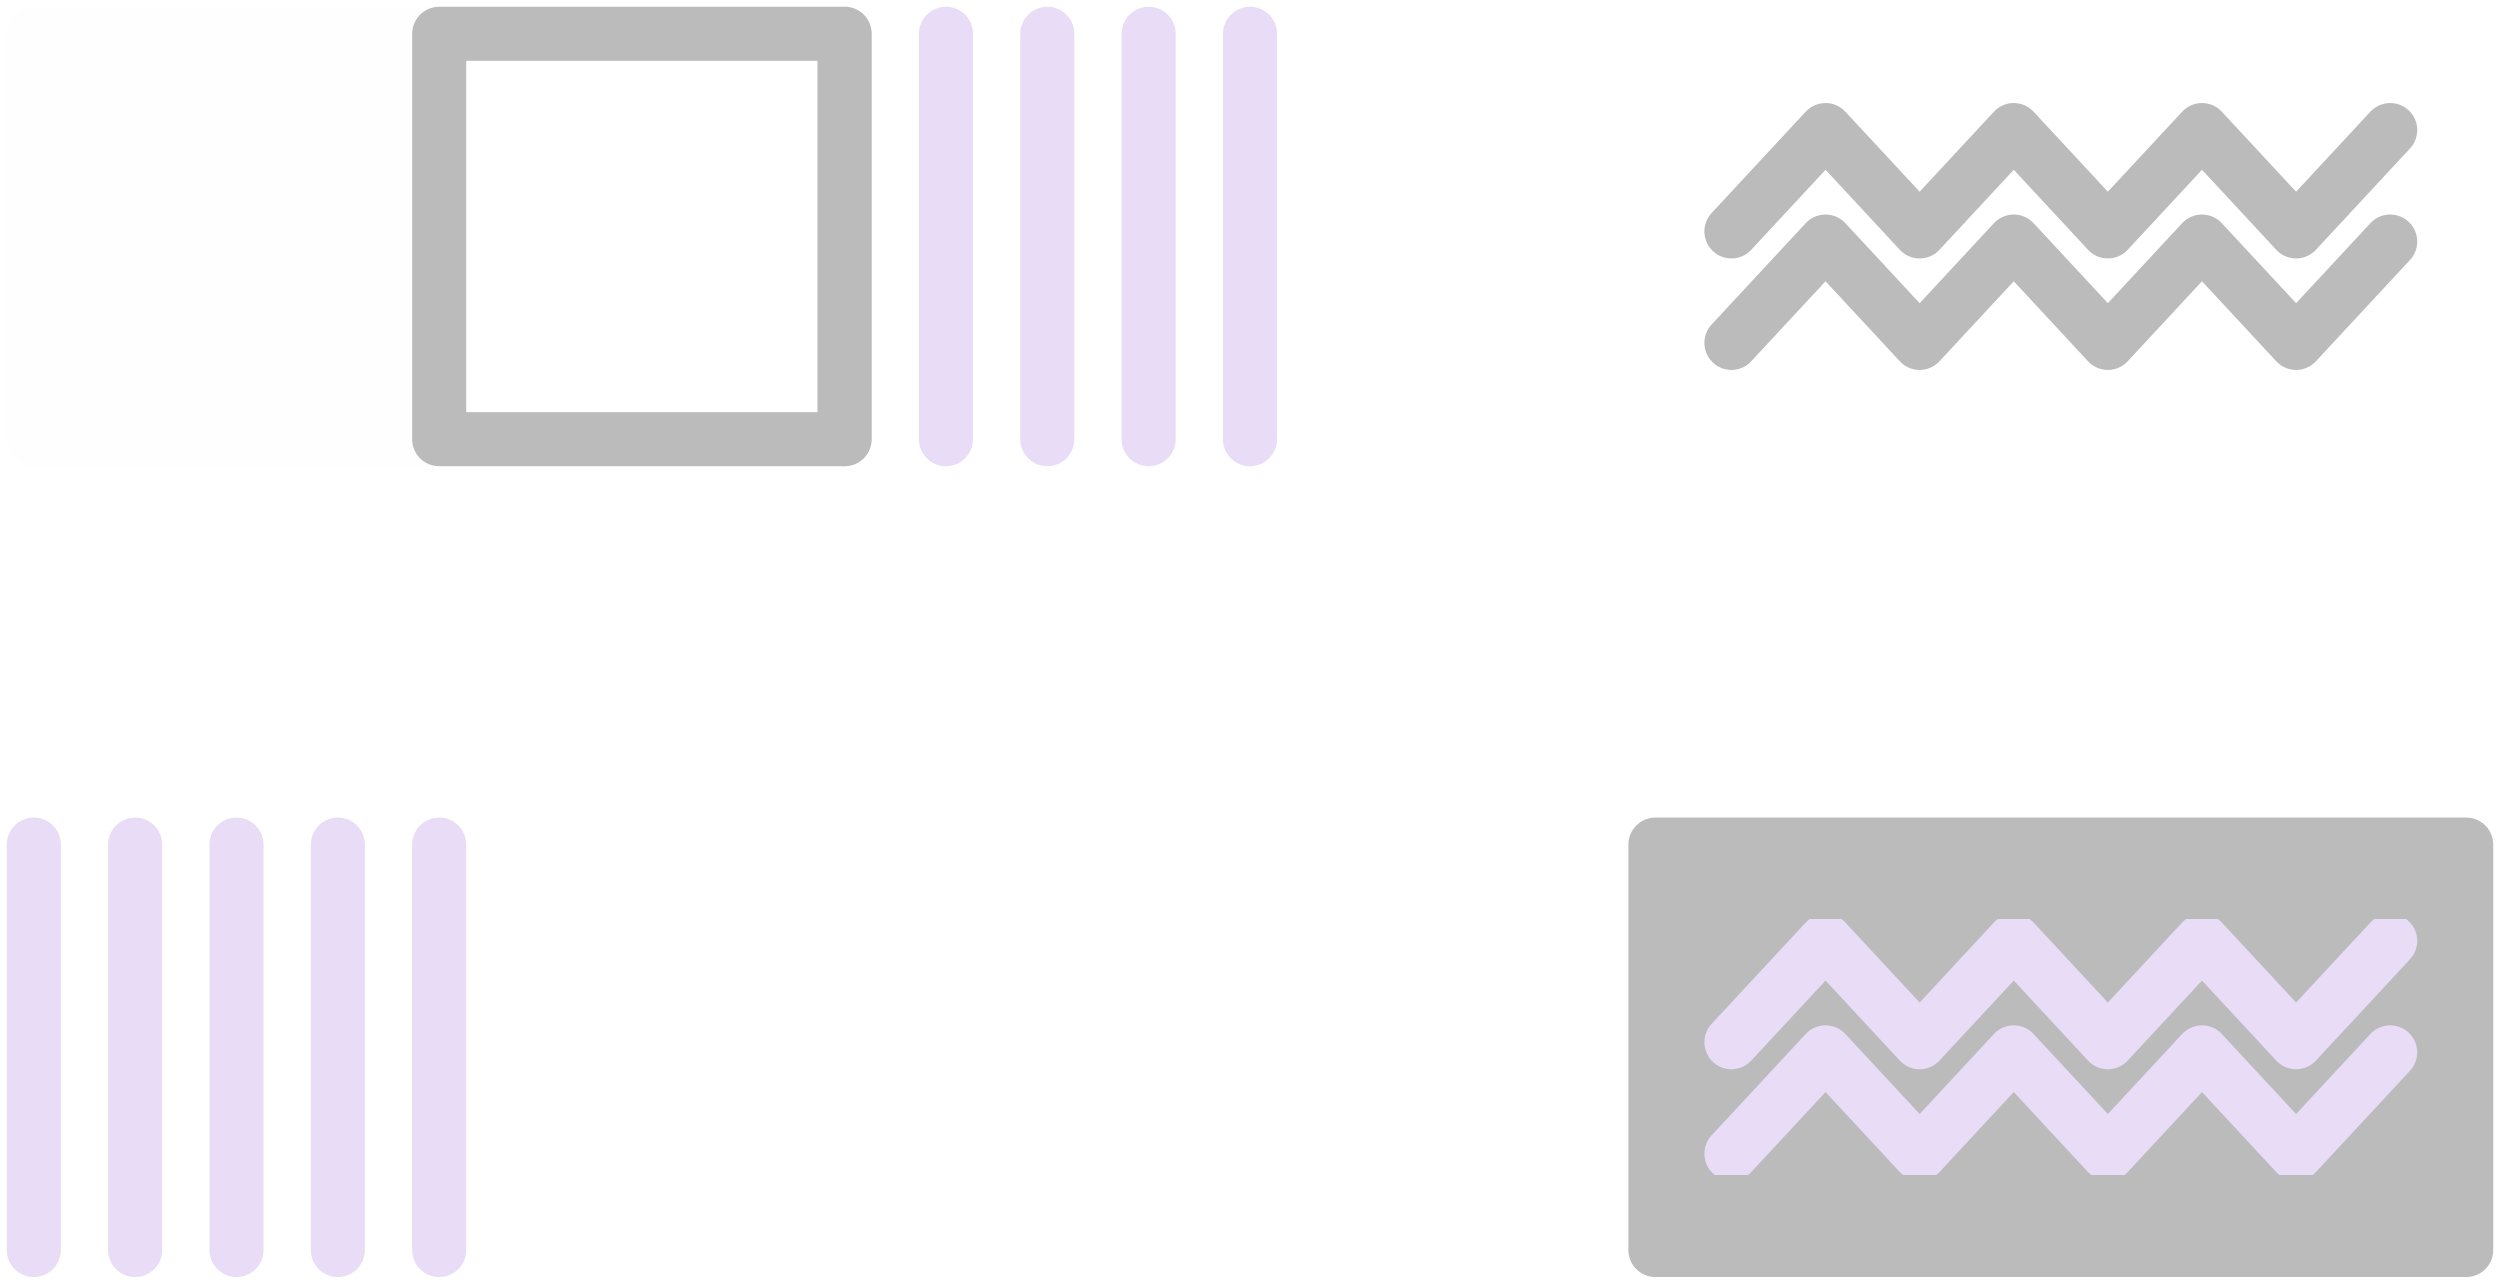
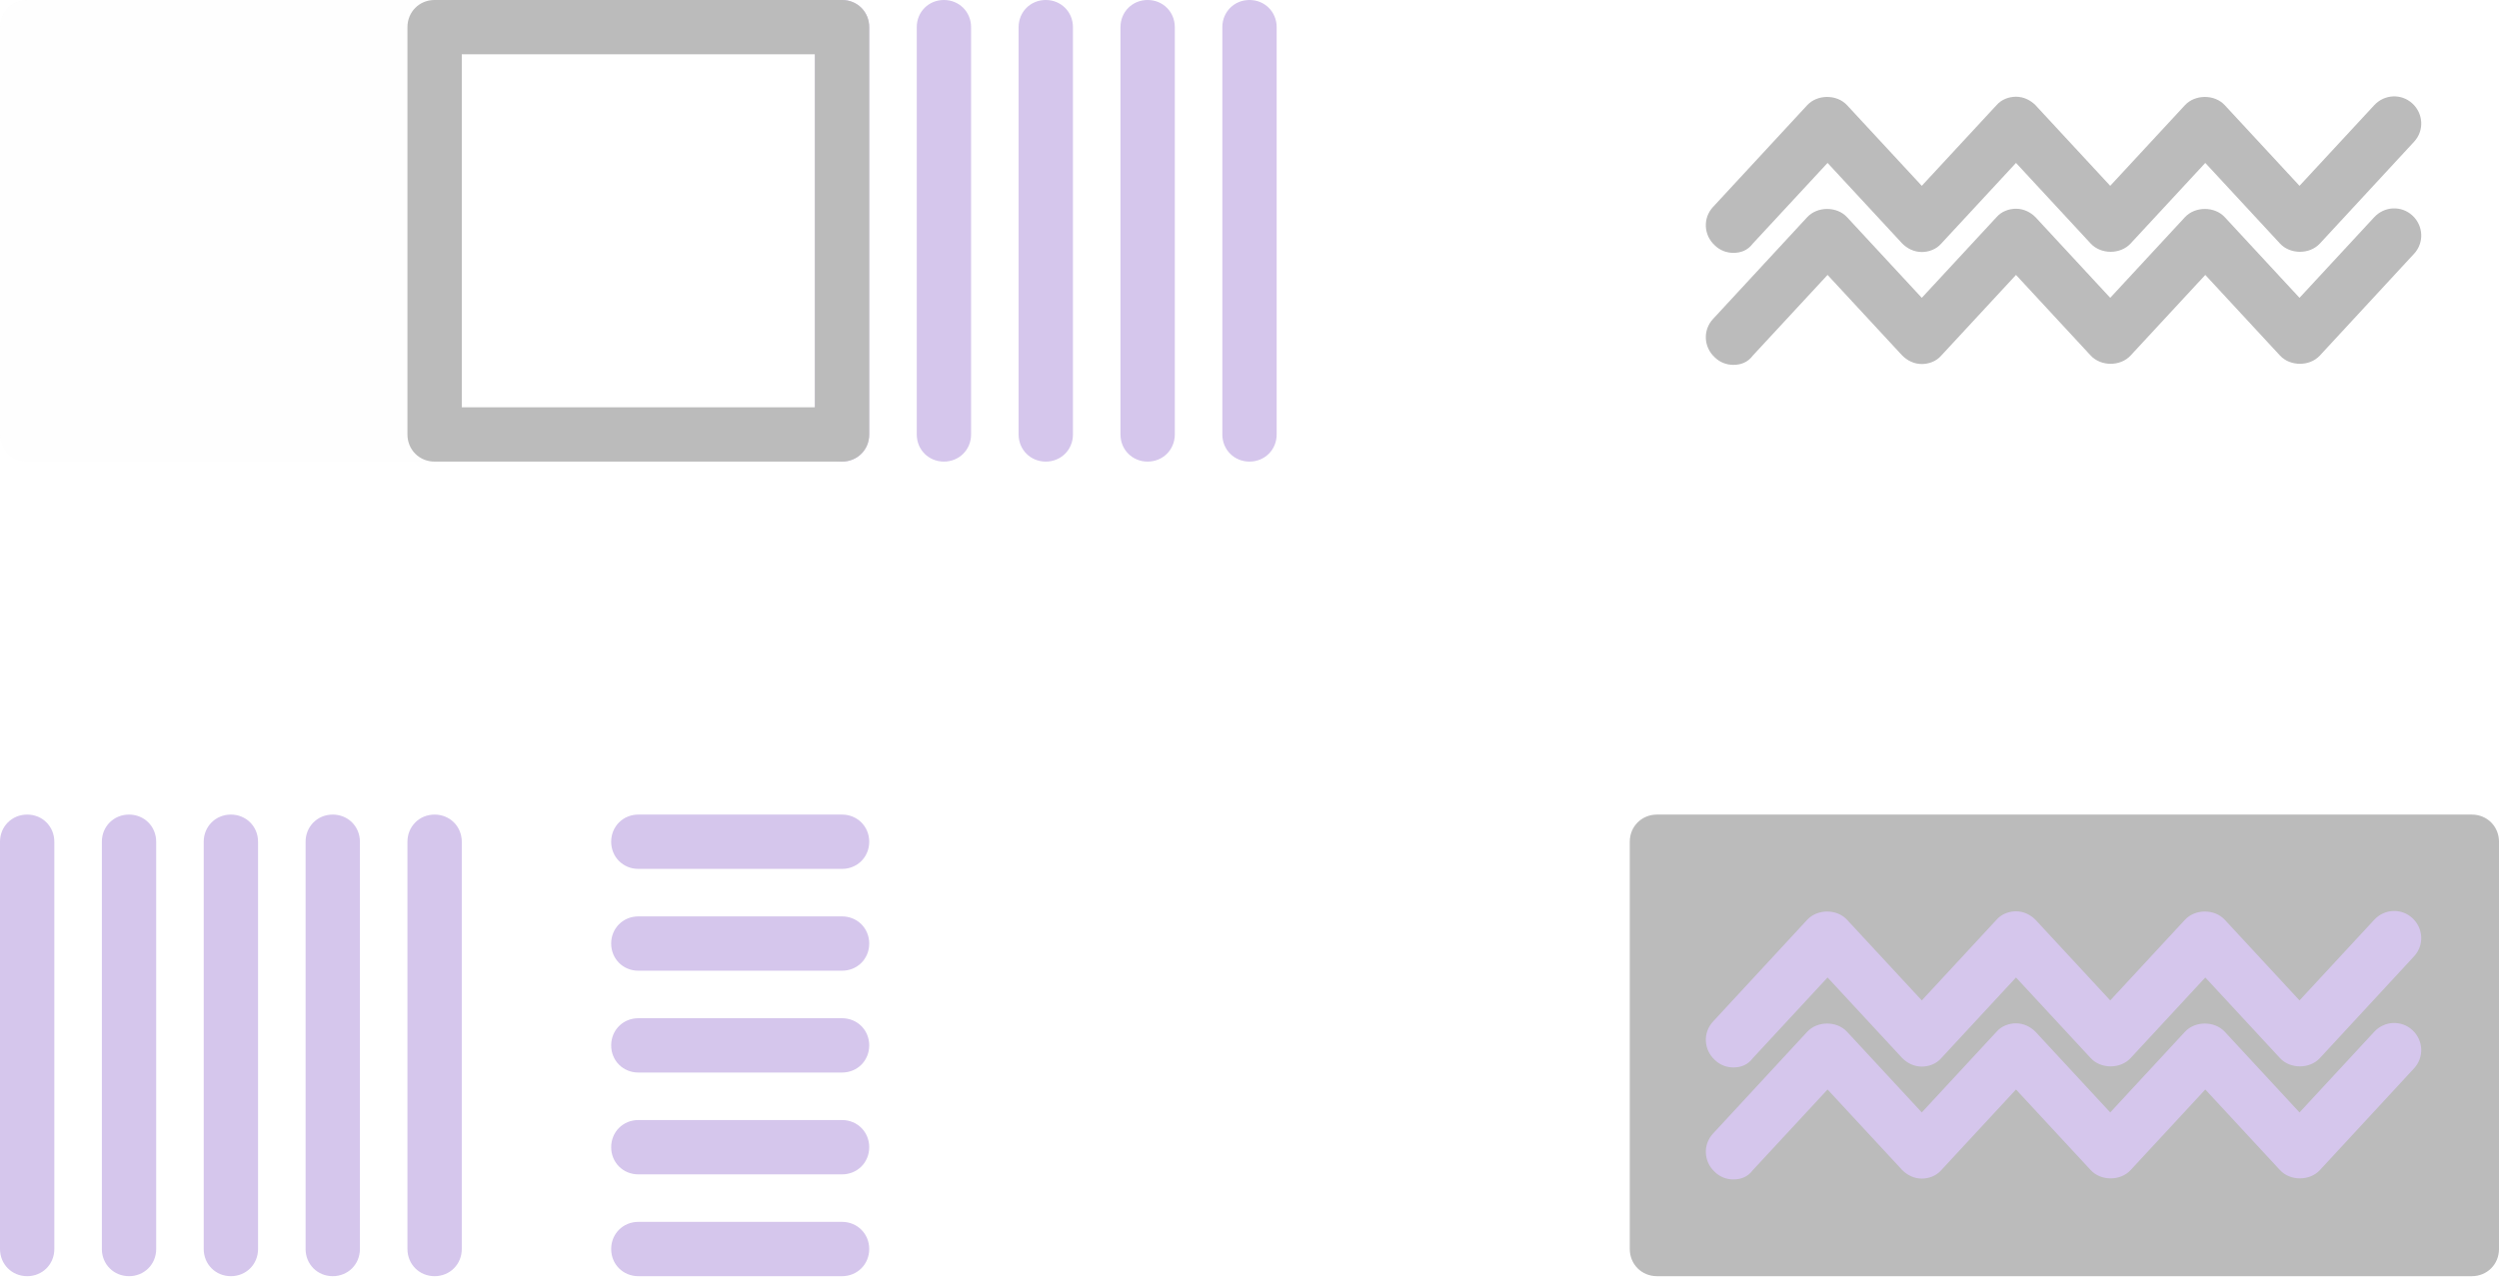
- <svg xmlns="http://www.w3.org/2000/svg" width="296px" height="152px" viewBox="0 0 296 152" version="1.1">
-   <defs>
-     <filter id="filter-1">
-       <feColorMatrix in="SourceGraphic" type="matrix" values="0 0 0 0 0.442 0 0 0 0 0.25 0 0 0 0 0.75 0 0 0 1 0" />
-     </filter>
-     <filter id="filter-2">
-       <feColorMatrix in="SourceGraphic" type="matrix" values="0 0 0 0 0.98 0 0 0 0 0.98 0 0 0 0 0.98 0 0 0 1 0" />
-     </filter>
-     <filter id="filter-3">
-       <feColorMatrix in="SourceGraphic" type="matrix" values="0 0 0 0 0.442 0 0 0 0 0.25 0 0 0 0 0.75 0 0 0 1 0" />
-     </filter>
-     <filter id="filter-4">
-       <feColorMatrix in="SourceGraphic" type="matrix" values="0 0 0 0 0.442 0 0 0 0 0.25 0 0 0 0 0.75 0 0 0 1 0" />
-     </filter>
-   </defs>
-   <g id="Home" stroke="none" stroke-width="1" fill="none" fill-rule="evenodd" opacity="0.3" stroke-linejoin="round">
-     <g id="Group-4-Copy" transform="translate(4, 4)" stroke-width="6.4">
-       <g filter="url(#filter-1)" fill="#7140BF" id="Shape-/-Outline-/-Lines" stroke-linecap="round">
-         <g transform="translate(120, 24) rotate(-270) translate(-120, -24) translate(96, 0)">
-           <line x1="0" y1="0" x2="48" y2="0" id="Path" stroke="#1A1A1A" fill="none" />
-           <line x1="0" y1="12" x2="48" y2="12" id="Path-Copy-3" stroke="#1A1A1A" fill="none" />
-           <line x1="0" y1="24" x2="48" y2="24" id="Path-Copy-2" stroke="#1A1A1A" fill="none" />
-           <line x1="0" y1="36" x2="48" y2="36" id="Path-Copy" stroke="#1A1A1A" fill="none" />
-           <line x1="48" y1="48" x2="0" y2="48" id="Path" stroke="#1A1A1A" fill="none" />
-         </g>
+ <svg xmlns="http://www.w3.org/2000/svg" version="1.1" id="Layer_1" x="0px" y="0px" viewBox="0 0 294.4 150.4" style="enable-background:new 0 0 294.4 150.4;" xml:space="preserve">
+   <style type="text/css">
+ 	.st0{opacity:0.3;}
+ 	.st1{fill:#7140BF;}
+ 	.st2{fill:#FAFAFA;}
+ 	.st3{fill:#1A1A1A;}
+ </style>
+   <g class="st0">
+     <g>
+       <g>
+         <path class="st1" d="M147.2,54.4c-1.8,0-3.2-1.4-3.2-3.2v-48c0-1.8,1.4-3.2,3.2-3.2s3.2,1.4,3.2,3.2v48     C150.4,53,149,54.4,147.2,54.4z" />
      </g>
-       <g filter="url(#filter-2)" fill="#FAFAFA" id="Shape-/-Solid-/-Square">
-         <g>
-           <rect id="Rectangle-Copy-10" stroke="#1A1A1A" fill="#1A1A1A" x="0" y="0" width="48" height="48" />
-         </g>
+       <g>
+         <path class="st1" d="M135.2,54.4c-1.8,0-3.2-1.4-3.2-3.2v-48c0-1.8,1.4-3.2,3.2-3.2s3.2,1.4,3.2,3.2v48     C138.4,53,137,54.4,135.2,54.4z" />
      </g>
-       <g id="Shape-/-Solid-/-Rectangle" transform="translate(192, 96)" fill="#1A1A1A" stroke="#1A1A1A">
-         <polygon id="Rectangle-Copy-14" points="96 48 0 48 0 0 96 0" />
+       <g>
+         <path class="st1" d="M123.2,54.4c-1.8,0-3.2-1.4-3.2-3.2v-48c0-1.8,1.4-3.2,3.2-3.2s3.2,1.4,3.2,3.2v48     C126.4,53,125,54.4,123.2,54.4z" />
      </g>
-       <g filter="url(#filter-3)" fill="#7140BF" id="Pattern-/-2ZigZag-/-Uneven" stroke-linecap="round">
-         <g transform="translate(192, 96)">
-           <polyline id="Path-2" stroke="#1A1A1A" fill="none" points="9 23.4 20.143 11.4 31.286 23.4 42.429 11.4 53.571 23.4 64.714 11.4 75.857 23.4 87 11.4" />
-           <polyline id="Path-2-Copy" stroke="#1A1A1A" fill="none" points="9 36.6 20.143 24.6 31.286 36.6 42.429 24.6 53.571 36.6 64.714 24.6 75.857 36.6 87 24.6" />
-         </g>
+       <g>
+         <path class="st1" d="M111.2,54.4c-1.8,0-3.2-1.4-3.2-3.2v-48c0-1.8,1.4-3.2,3.2-3.2s3.2,1.4,3.2,3.2v48     C114.4,53,113,54.4,111.2,54.4z" />
      </g>
-       <g id="Pattern-/-2ZigZag-/-Uneven" transform="translate(192, 0)" stroke="#1A1A1A" stroke-linecap="round">
-         <polyline id="Path-2" points="9 23.4 20.143 11.4 31.286 23.4 42.429 11.4 53.571 23.4 64.714 11.4 75.857 23.4 87 11.4" />
-         <polyline id="Path-2-Copy" points="9 36.6 20.143 24.6 31.286 36.6 42.429 24.6 53.571 36.6 64.714 24.6 75.857 36.6 87 24.6" />
+       <g>
+         <path class="st1" d="M99.2,54.4c-1.8,0-3.2-1.4-3.2-3.2v-48C96,1.4,97.4,0,99.2,0s3.2,1.4,3.2,3.2v48     C102.4,53,101,54.4,99.2,54.4z" />
      </g>
-       <g id="Shape-/-Outline-/-Square" transform="translate(48, 0)" stroke="#1A1A1A">
-         <rect id="Rectangle-Copy-10" x="0" y="0" width="48" height="48" />
+     </g>
+     <path class="st2" d="M51.2,0h-48C1.4,0,0,1.4,0,3.2v48c0,1.8,1.4,3.2,3.2,3.2h48c1.8,0,3.2-1.4,3.2-3.2v-48C54.4,1.4,53,0,51.2,0z" />
+     <path class="st3" d="M291.2,96h-96c-1.8,0-3.2,1.4-3.2,3.2v48c0,1.8,1.4,3.2,3.2,3.2h96c1.8,0,3.2-1.4,3.2-3.2v-48   C294.4,97.4,293,96,291.2,96z" />
+     <g>
+       <g>
+         <path class="st1" d="M204.2,125.8c-0.8,0-1.6-0.3-2.2-0.9c-1.3-1.2-1.4-3.2-0.2-4.5l11.1-12c1.2-1.3,3.5-1.3,4.7,0l8.8,9.5     l8.8-9.5c0.6-0.7,1.5-1,2.3-1l0,0c0.9,0,1.7,0.4,2.3,1l8.8,9.5l8.8-9.5c1.2-1.3,3.5-1.3,4.7,0l8.8,9.5l8.8-9.5     c1.2-1.3,3.2-1.4,4.5-0.2c1.3,1.2,1.4,3.2,0.2,4.5l-11.1,12c-1.2,1.3-3.5,1.3-4.7,0l-8.8-9.5l-8.8,9.5c-1.2,1.3-3.5,1.3-4.7,0     l-8.8-9.5l-8.8,9.5c-0.6,0.7-1.5,1-2.3,1l0,0c-0.9,0-1.7-0.4-2.3-1l-8.8-9.5l-8.8,9.5C205.9,125.5,205.1,125.8,204.2,125.8z" />
      </g>
-       <g filter="url(#filter-4)" fill="#7140BF" id="Shape-/-Outline-/-Lines" stroke-linecap="round">
-         <g transform="translate(24, 120) rotate(-270) translate(-24, -120) translate(0, 96)">
-           <line x1="0" y1="0" x2="48" y2="0" id="Path" stroke="#1A1A1A" fill="none" />
-           <line x1="0" y1="12" x2="48" y2="12" id="Path-Copy-3" stroke="#1A1A1A" fill="none" />
-           <line x1="0" y1="24" x2="48" y2="24" id="Path-Copy-2" stroke="#1A1A1A" fill="none" />
-           <line x1="0" y1="36" x2="48" y2="36" id="Path-Copy" stroke="#1A1A1A" fill="none" />
-           <line x1="48" y1="48" x2="0" y2="48" id="Path" stroke="#1A1A1A" fill="none" />
-         </g>
+       <g>
+         <path class="st1" d="M204.2,139c-0.8,0-1.6-0.3-2.2-0.9c-1.3-1.2-1.4-3.2-0.2-4.5l11.1-12c1.2-1.3,3.5-1.3,4.7,0l8.8,9.5l8.8-9.5     c0.6-0.7,1.5-1,2.3-1l0,0c0.9,0,1.7,0.4,2.3,1l8.8,9.5l8.8-9.5c1.2-1.3,3.5-1.3,4.7,0l8.8,9.5l8.8-9.5c1.2-1.3,3.2-1.4,4.5-0.2     c1.3,1.2,1.4,3.2,0.2,4.5l-11.1,12c-1.2,1.3-3.5,1.3-4.7,0l-8.8-9.5l-8.8,9.5c-1.2,1.3-3.5,1.3-4.7,0l-8.8-9.5l-8.8,9.5     c-0.6,0.7-1.5,1-2.3,1l0,0c-0.9,0-1.7-0.4-2.3-1l-8.8-9.5l-8.8,9.5C205.9,138.7,205.1,139,204.2,139z" />
+       </g>
+     </g>
+     <g>
+       <g>
+         <path class="st3" d="M204.2,29.8c-0.8,0-1.6-0.3-2.2-0.9c-1.3-1.2-1.4-3.2-0.2-4.5l11.1-12c1.2-1.3,3.5-1.3,4.7,0l8.8,9.5     l8.8-9.5c0.6-0.7,1.5-1,2.3-1l0,0c0.9,0,1.7,0.4,2.3,1l8.8,9.5l8.8-9.5c1.2-1.3,3.5-1.3,4.7,0l8.8,9.5l8.8-9.5     c1.2-1.3,3.2-1.4,4.5-0.2c1.3,1.2,1.4,3.2,0.2,4.5l-11.1,12c-1.2,1.3-3.5,1.3-4.7,0l-8.8-9.5l-8.8,9.5c-1.2,1.3-3.5,1.3-4.7,0     l-8.8-9.5l-8.8,9.5c-0.6,0.7-1.5,1-2.3,1l0,0c-0.9,0-1.7-0.4-2.3-1l-8.8-9.5l-8.8,9.5C205.9,29.5,205.1,29.8,204.2,29.8z" />
+       </g>
+       <g>
+         <path class="st3" d="M204.2,43c-0.8,0-1.6-0.3-2.2-0.9c-1.3-1.2-1.4-3.2-0.2-4.5l11.1-12c1.2-1.3,3.5-1.3,4.7,0l8.8,9.5l8.8-9.5     c0.6-0.7,1.5-1,2.3-1l0,0c0.9,0,1.7,0.4,2.3,1l8.8,9.5l8.8-9.5c1.2-1.3,3.5-1.3,4.7,0l8.8,9.5l8.8-9.5c1.2-1.3,3.2-1.4,4.5-0.2     c1.3,1.2,1.4,3.2,0.2,4.5l-11.1,12c-1.2,1.3-3.5,1.3-4.7,0l-8.8-9.5l-8.8,9.5c-1.2,1.3-3.5,1.3-4.7,0l-8.8-9.5l-8.8,9.5     c-0.6,0.7-1.5,1-2.3,1l0,0c-0.9,0-1.7-0.4-2.3-1l-8.8-9.5l-8.8,9.5C205.9,42.7,205.1,43,204.2,43z" />
+       </g>
+     </g>
+     <g>
+       <g>
+         <path class="st3" d="M99.2,54.4h-48c-1.8,0-3.2-1.4-3.2-3.2v-48C48,1.4,49.4,0,51.2,0h48c1.8,0,3.2,1.4,3.2,3.2v48     C102.4,53,101,54.4,99.2,54.4z M54.4,48H96V6.4H54.4V48z" />
+       </g>
+     </g>
+     <g>
+       <g>
+         <path class="st1" d="M51.2,150.4c-1.8,0-3.2-1.4-3.2-3.2v-48c0-1.8,1.4-3.2,3.2-3.2s3.2,1.4,3.2,3.2v48     C54.4,149,53,150.4,51.2,150.4z" />
+       </g>
+       <g>
+         <path class="st1" d="M39.2,150.4c-1.8,0-3.2-1.4-3.2-3.2v-48c0-1.8,1.4-3.2,3.2-3.2s3.2,1.4,3.2,3.2v48     C42.4,149,41,150.4,39.2,150.4z" />
+       </g>
+       <g>
+         <path class="st1" d="M27.2,150.4c-1.8,0-3.2-1.4-3.2-3.2v-48c0-1.8,1.4-3.2,3.2-3.2s3.2,1.4,3.2,3.2v48     C30.4,149,29,150.4,27.2,150.4z" />
+       </g>
+       <g>
+         <path class="st1" d="M15.2,150.4c-1.8,0-3.2-1.4-3.2-3.2v-48c0-1.8,1.4-3.2,3.2-3.2s3.2,1.4,3.2,3.2v48     C18.4,149,17,150.4,15.2,150.4z" />
+       </g>
+       <g>
+         <path class="st1" d="M3.2,150.4c-1.8,0-3.2-1.4-3.2-3.2v-48C0,97.4,1.4,96,3.2,96s3.2,1.4,3.2,3.2v48C6.4,149,5,150.4,3.2,150.4z     " />
+       </g>
+     </g>
+     <g>
+       <g>
+         <path class="st1" d="M99.2,150.4h-24c-1.8,0-3.2-1.4-3.2-3.2s1.4-3.2,3.2-3.2h24c1.8,0,3.2,1.4,3.2,3.2S101,150.4,99.2,150.4z" />
+       </g>
+       <g>
+         <path class="st1" d="M99.2,138.4h-24c-1.8,0-3.2-1.4-3.2-3.2s1.4-3.2,3.2-3.2h24c1.8,0,3.2,1.4,3.2,3.2S101,138.4,99.2,138.4z" />
+       </g>
+       <g>
+         <path class="st1" d="M99.2,126.4h-24c-1.8,0-3.2-1.4-3.2-3.2s1.4-3.2,3.2-3.2h24c1.8,0,3.2,1.4,3.2,3.2S101,126.4,99.2,126.4z" />
+       </g>
+       <g>
+         <path class="st1" d="M99.2,114.4h-24c-1.8,0-3.2-1.4-3.2-3.2s1.4-3.2,3.2-3.2h24c1.8,0,3.2,1.4,3.2,3.2S101,114.4,99.2,114.4z" />
+       </g>
+       <g>
+         <path class="st1" d="M99.2,102.4h-24c-1.8,0-3.2-1.4-3.2-3.2s1.4-3.2,3.2-3.2h24c1.8,0,3.2,1.4,3.2,3.2S101,102.4,99.2,102.4z" />
      </g>
    </g>
  </g>
</svg>
